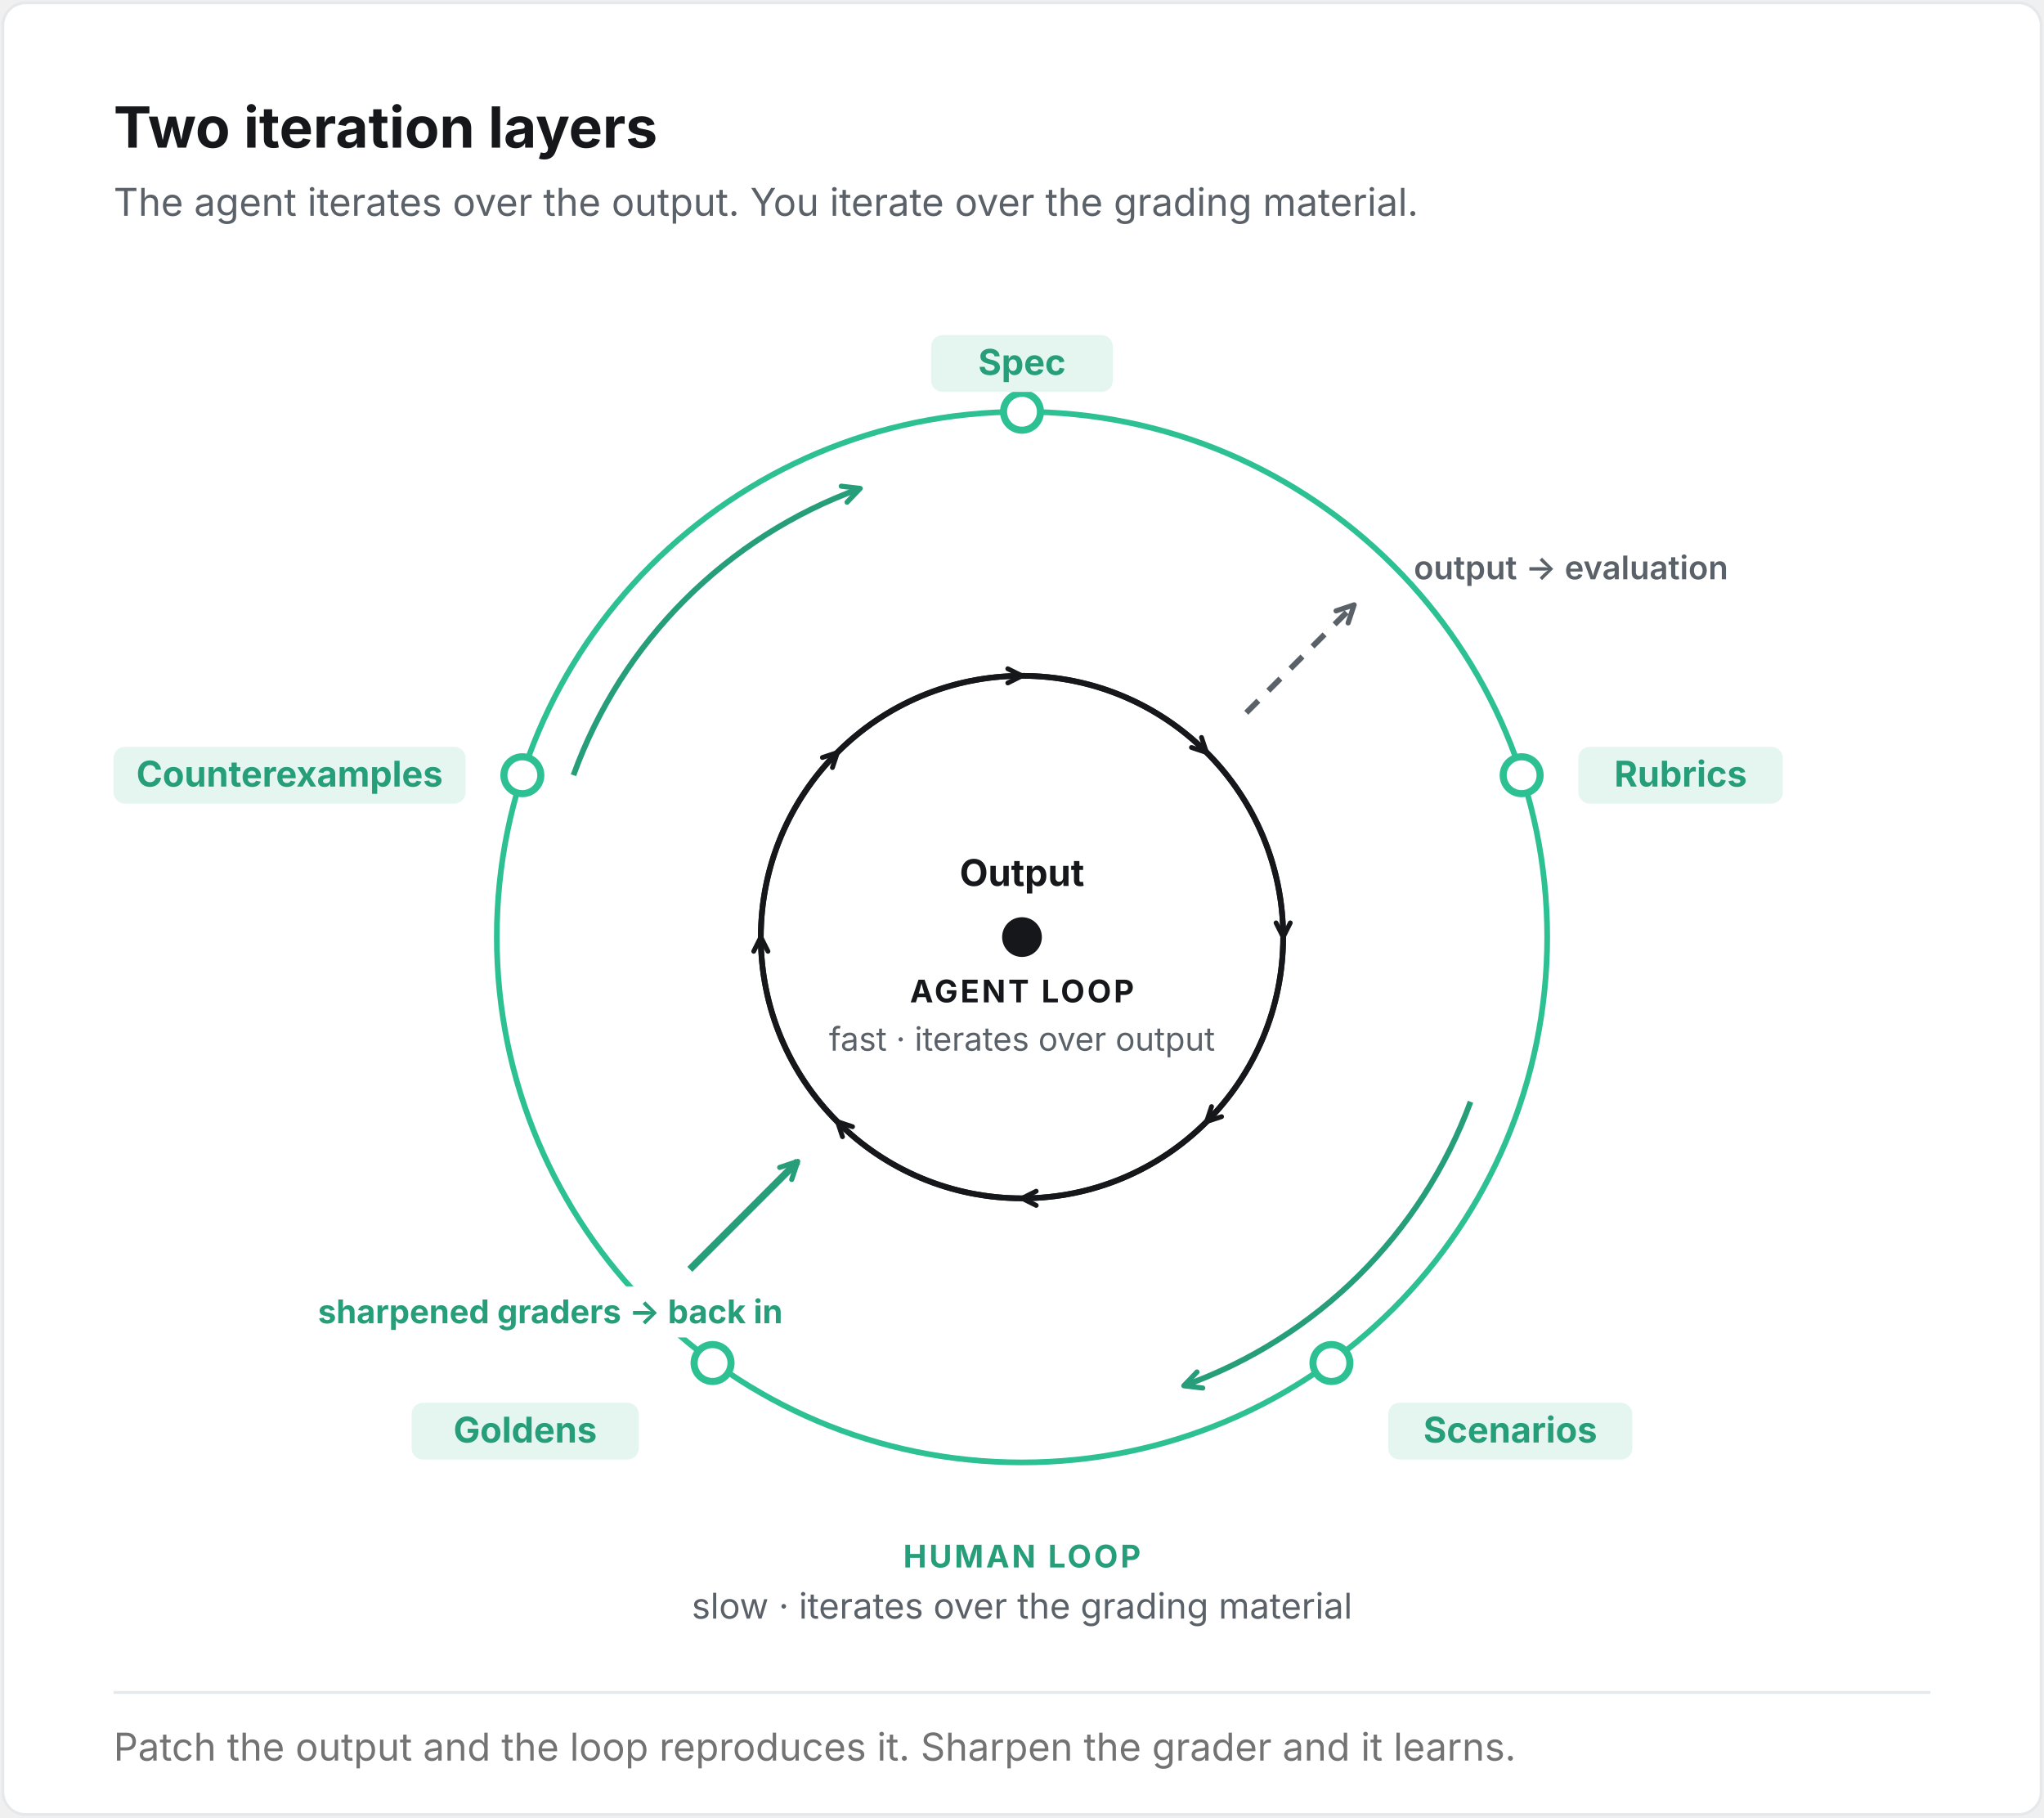
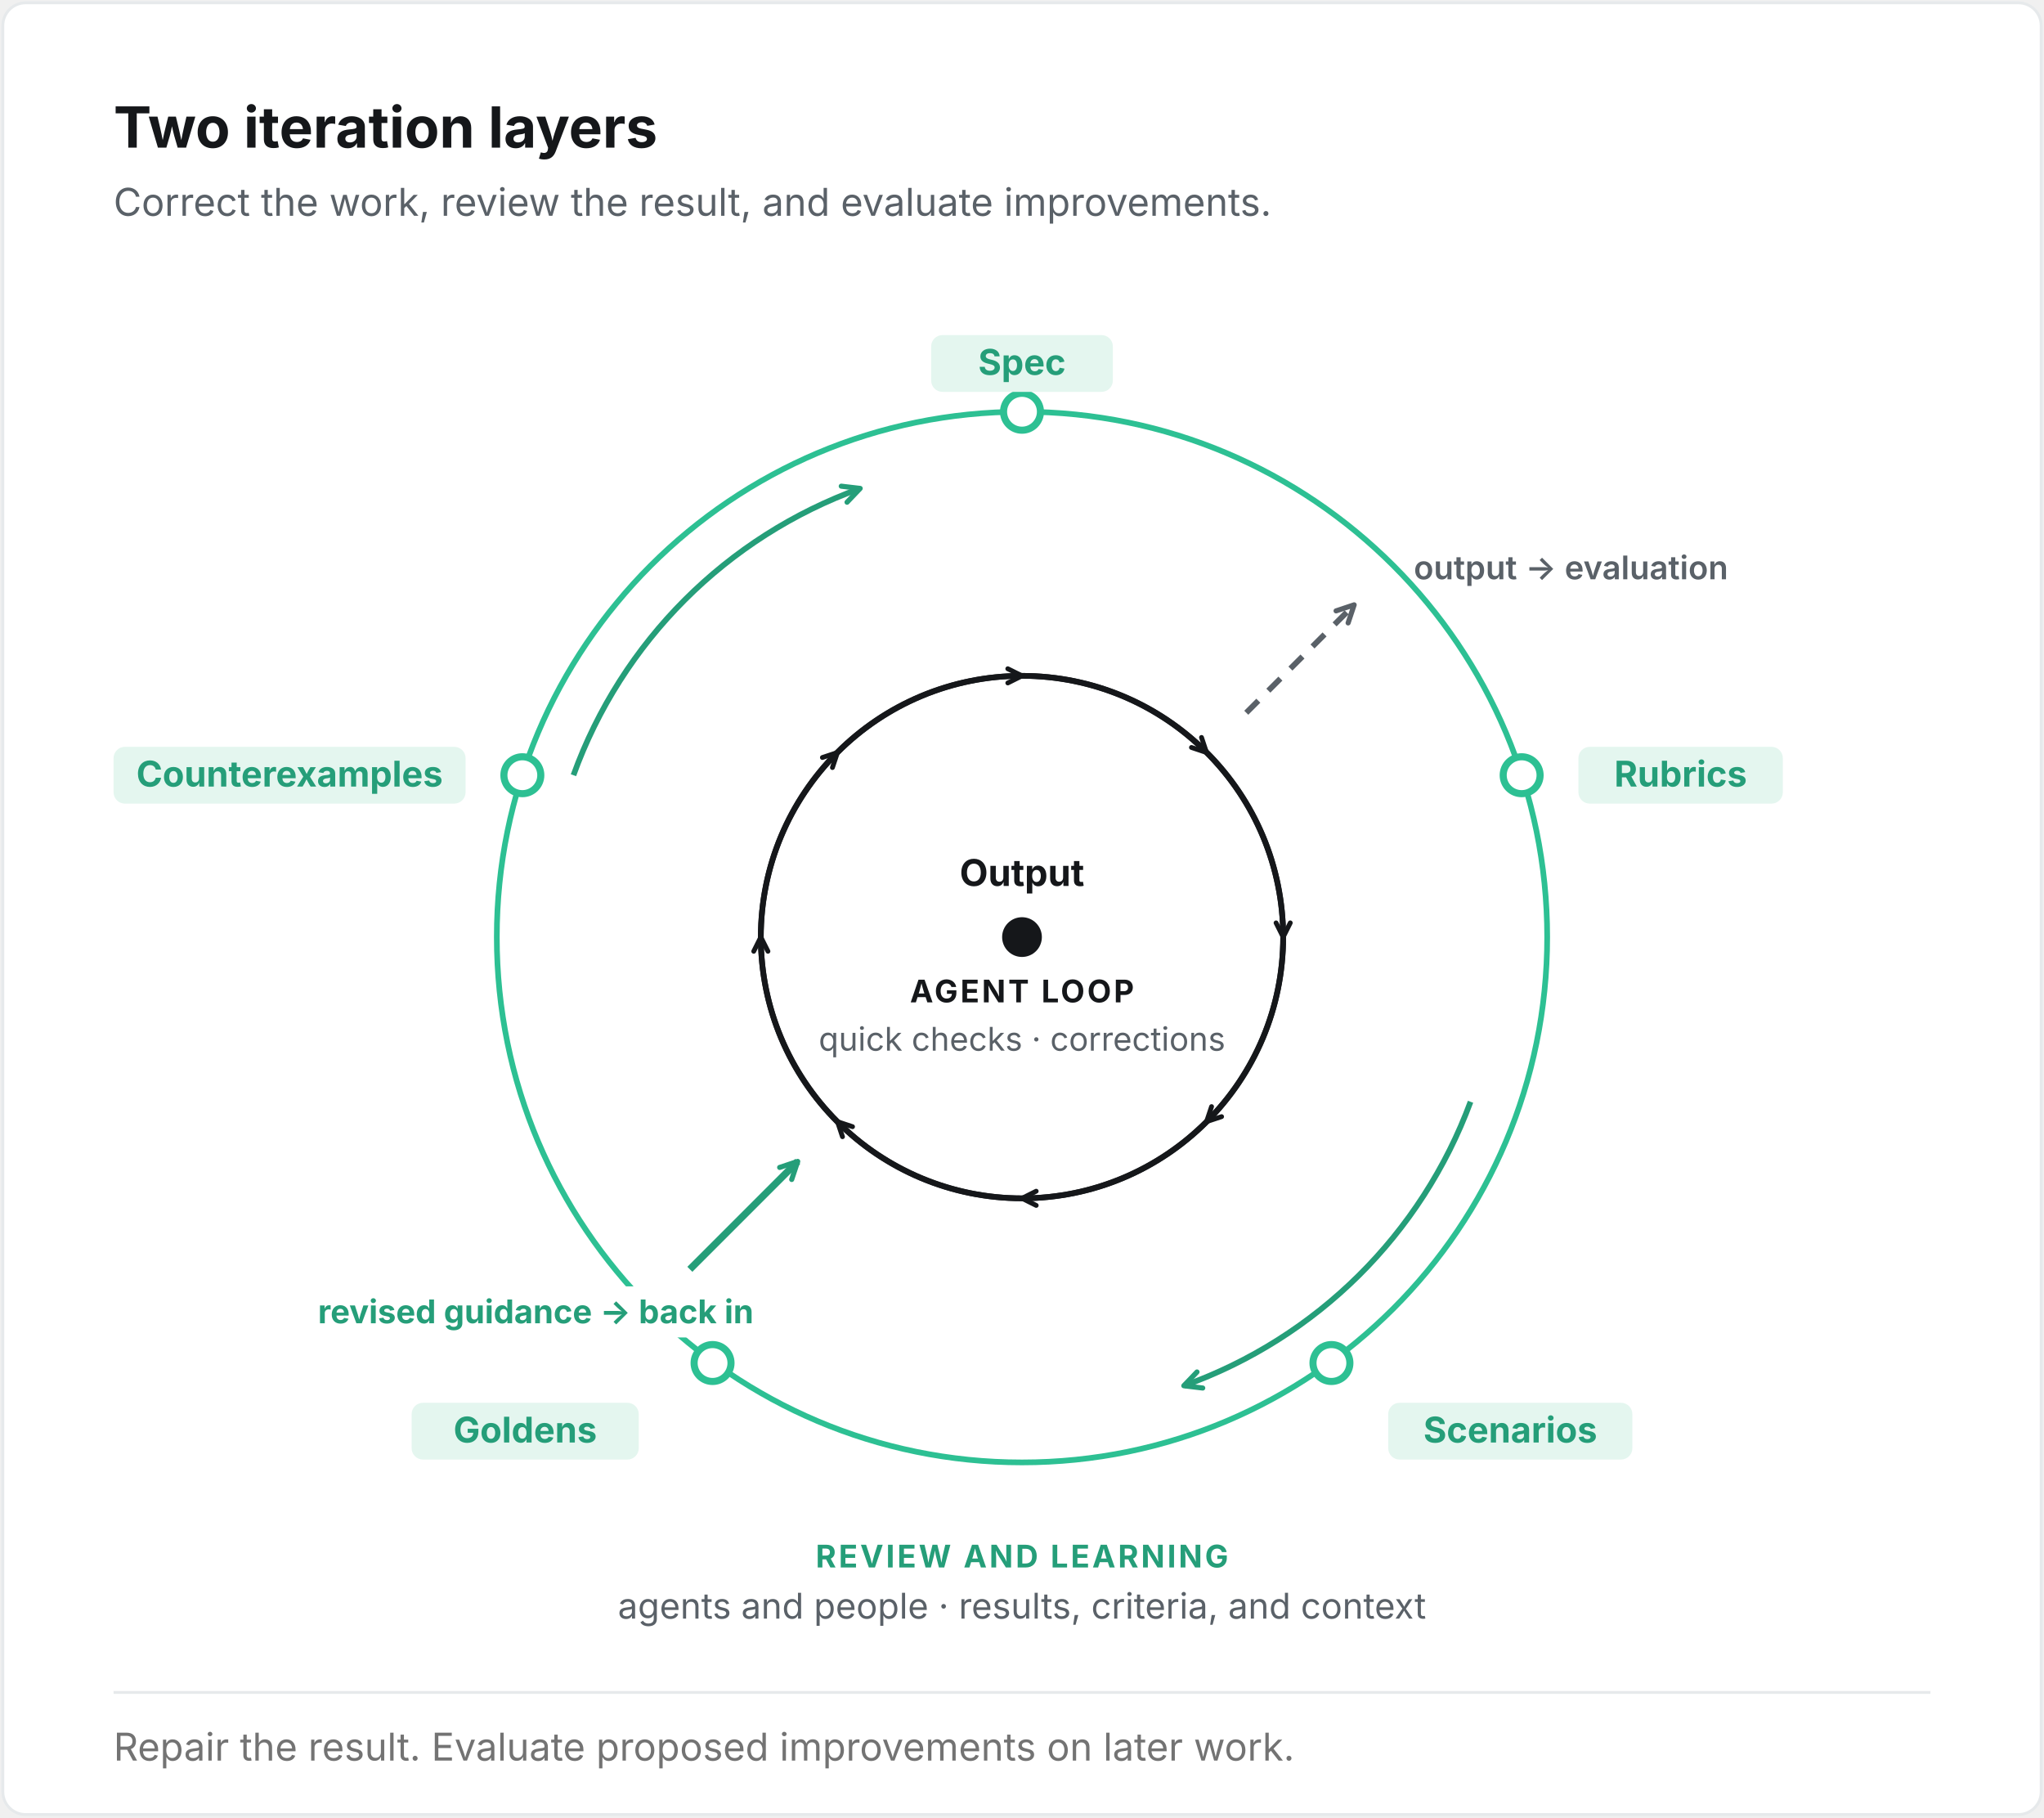
<svg xmlns="http://www.w3.org/2000/svg" width="720" height="640" viewBox="0 0 720 640" preserveAspectRatio="xMidYMid meet" role="img" aria-labelledby="til-title til-desc" font-family="'Inter', -apple-system, BlinkMacSystemFont, 'Segoe UI', Helvetica, Arial, sans-serif">
  <style>
  .two-iteration-layers {
    padding: 0;
  }
  .two-iteration-layers svg {
    display: block;
    font-family: 'Inter', -apple-system, BlinkMacSystemFont, 'Segoe UI', Helvetica, Arial, sans-serif;
  }

  .til-frame { fill: #FFFFFF; stroke: #E6E9EB; stroke-width: 1; }
  .til-h { font-size: 20px; font-weight: 700; fill: #15171A; }
  .til-sub { font-size: 13.5px; fill: #5A6168; }

  .til-outer-ring { fill: none; stroke: #2DC093; stroke-width: 2; }
  .til-outer-arc { fill: none; stroke: #259E79; stroke-width: 2; }
  .til-node { fill: #FFFFFF; stroke: #2DC093; stroke-width: 2.5; }
  .til-chip { fill: #E4F6EF; }
  .til-chip-text { font-size: 12.5px; font-weight: 700; fill: #259E79; }

  .til-inner-ring { fill: none; stroke: #15171A; stroke-width: 2; }
  .til-inner-arc { fill: none; stroke: #15171A; stroke-width: 2; }
  .til-center { fill: #15171A; }
  .til-output { font-size: 13px; font-weight: 700; fill: #15171A; }

  .til-kicker-mint { font-size: 11px; font-weight: 700; letter-spacing: 0.08em; fill: #259E79; }
  .til-kicker-ink { font-size: 11px; font-weight: 700; letter-spacing: 0.08em; fill: #15171A; }
  .til-loop-sub { font-size: 11.5px; fill: #5A6168; }
  .til-loop-sub-lg { font-size: 12.5px; }

  .til-flow-label-bg { fill: #FFFFFF; }
  .til-flow-grey { stroke: #5A6168; stroke-width: 2; stroke-dasharray: 6 5; }
  .til-flow-label-grey { font-size: 11.5px; font-weight: 600; fill: #5A6168; }
  .til-flow-mint { stroke: #259E79; stroke-width: 2.5; }
  .til-flow-label-mint { font-size: 11.5px; font-weight: 700; fill: #259E79; }

  .til-divider { stroke: #E6E9EB; stroke-width: 1; }
  .til-foot { font-size: 13.5px; fill: #737373; }

  figcaption {
    font-size: 14px;
    color: #737373;
    margin-top: 14px;
  }
</style>
  <defs>
    <marker id="til-openMint" markerWidth="12" markerHeight="12" refX="8" refY="5" orient="auto" markerUnits="userSpaceOnUse">
      <path d="M2,2 L8,5 L2,8" fill="none" stroke="#259E79" stroke-width="1.8" stroke-linecap="round" stroke-linejoin="round" />
    </marker>
    <marker id="til-openGrey" markerWidth="12" markerHeight="12" refX="8" refY="5" orient="auto" markerUnits="userSpaceOnUse">
      <path d="M2,2 L8,5 L2,8" fill="none" stroke="#5A6168" stroke-width="1.8" stroke-linecap="round" stroke-linejoin="round" />
    </marker>
    <marker id="til-openInk" markerWidth="11" markerHeight="11" refX="7" refY="4.5" orient="auto" markerUnits="userSpaceOnUse">
      <path d="M2,2 L7,4.5 L2,7" fill="none" stroke="#15171A" stroke-width="1.7" stroke-linecap="round" stroke-linejoin="round" />
    </marker>
  </defs>
  <rect class="til-frame" x="1" y="1" width="718" height="638" rx="8" />
  <text class="til-h" x="40" y="52">Two iteration layers</text>
-   <text class="til-sub" x="40" y="76">The agent iterates over the output. You iterate over the grading material.</text>
+   <text class="til-sub" x="40" y="76">Correct the work, review the result, and evaluate improvements.</text>
  <circle class="til-outer-ring" cx="360" cy="330" r="185" />
  <path class="til-outer-arc" d="M 202 273 A 168 168 0 0 1 303 172" marker-end="url(#til-openMint)" />
  <path class="til-outer-arc" d="M 518 388 A 168 168 0 0 1 417 488" marker-end="url(#til-openMint)" />
  <circle class="til-node" cx="360" cy="145" r="6.5" />
  <rect class="til-chip" x="328" y="118" width="64" height="20" rx="4" />
  <text class="til-chip-text" x="360" y="132" text-anchor="middle">Spec</text>
  <circle class="til-node" cx="536" cy="273" r="6.5" />
  <rect class="til-chip" x="556" y="263" width="72" height="20" rx="4" />
  <text class="til-chip-text" x="592" y="277" text-anchor="middle">Rubrics</text>
  <circle class="til-node" cx="469" cy="480" r="6.5" />
  <rect class="til-chip" x="489" y="494" width="86" height="20" rx="4" />
  <text class="til-chip-text" x="532" y="508" text-anchor="middle">Scenarios</text>
  <circle class="til-node" cx="251" cy="480" r="6.5" />
  <rect class="til-chip" x="145" y="494" width="80" height="20" rx="4" />
  <text class="til-chip-text" x="185" y="508" text-anchor="middle">Goldens</text>
  <circle class="til-node" cx="184" cy="273" r="6.5" />
  <rect class="til-chip" x="40" y="263" width="124" height="20" rx="4" />
  <text class="til-chip-text" x="102" y="277" text-anchor="middle">Counterexamples</text>
-   <text class="til-kicker-mint" x="360" y="552" text-anchor="middle">HUMAN LOOP</text>
-   <text class="til-loop-sub til-loop-sub-lg" x="360" y="570" text-anchor="middle">slow · iterates over the grading material</text>
+   <text class="til-kicker-mint" x="360" y="552" text-anchor="middle">REVIEW AND LEARNING</text>
+   <text class="til-loop-sub til-loop-sub-lg" x="360" y="570" text-anchor="middle">agents and people · results, criteria, and context</text>
  <circle class="til-inner-ring" cx="360" cy="330" r="92" />
  <path class="til-inner-arc" d="M 360 238 A 92 92 0 0 1 425 265" marker-end="url(#til-openInk)" />
  <path class="til-inner-arc" d="M 425 265 A 92 92 0 0 1 452 330" marker-end="url(#til-openInk)" />
  <path class="til-inner-arc" d="M 452 330 A 92 92 0 0 1 425 395" marker-end="url(#til-openInk)" />
  <path class="til-inner-arc" d="M 425 395 A 92 92 0 0 1 360 422" marker-end="url(#til-openInk)" />
  <path class="til-inner-arc" d="M 360 422 A 92 92 0 0 1 295 395" marker-end="url(#til-openInk)" />
  <path class="til-inner-arc" d="M 295 395 A 92 92 0 0 1 268 330" marker-end="url(#til-openInk)" />
  <path class="til-inner-arc" d="M 268 330 A 92 92 0 0 1 295 265" marker-end="url(#til-openInk)" />
  <path class="til-inner-arc" d="M 295 265 A 92 92 0 0 1 360 238" marker-end="url(#til-openInk)" />
  <circle class="til-center" cx="360" cy="330" r="7" />
  <text class="til-output" x="360" y="312" text-anchor="middle">Output</text>
  <text class="til-kicker-ink" x="360" y="353" text-anchor="middle">AGENT LOOP</text>
-   <text class="til-loop-sub" x="360" y="370" text-anchor="middle">fast · iterates over output</text>
+   <text class="til-loop-sub" x="360" y="370" text-anchor="middle">quick checks · corrections</text>
  <line class="til-flow-grey" x1="439" y1="251" x2="477" y2="213" marker-end="url(#til-openGrey)" />
  <text class="til-flow-label-grey" x="498" y="204" text-anchor="start">output → evaluation</text>
  <line class="til-flow-mint" x1="243" y1="447" x2="281" y2="409" marker-end="url(#til-openMint)" />
  <rect class="til-flow-label-bg" x="108" y="453" width="172" height="18" rx="3" />
-   <text class="til-flow-label-mint" x="112" y="466" text-anchor="start">sharpened graders → back in</text>
+   <text class="til-flow-label-mint" x="112" y="466" text-anchor="start">revised guidance → back in</text>
  <line class="til-divider" x1="40" y1="596" x2="680" y2="596" />
-   <text class="til-foot" x="40" y="620">Patch the output and the loop reproduces it. Sharpen the grader and it learns.</text>
+   <text class="til-foot" x="40" y="620">Repair the result. Evaluate proposed improvements on later work.</text>
</svg>
